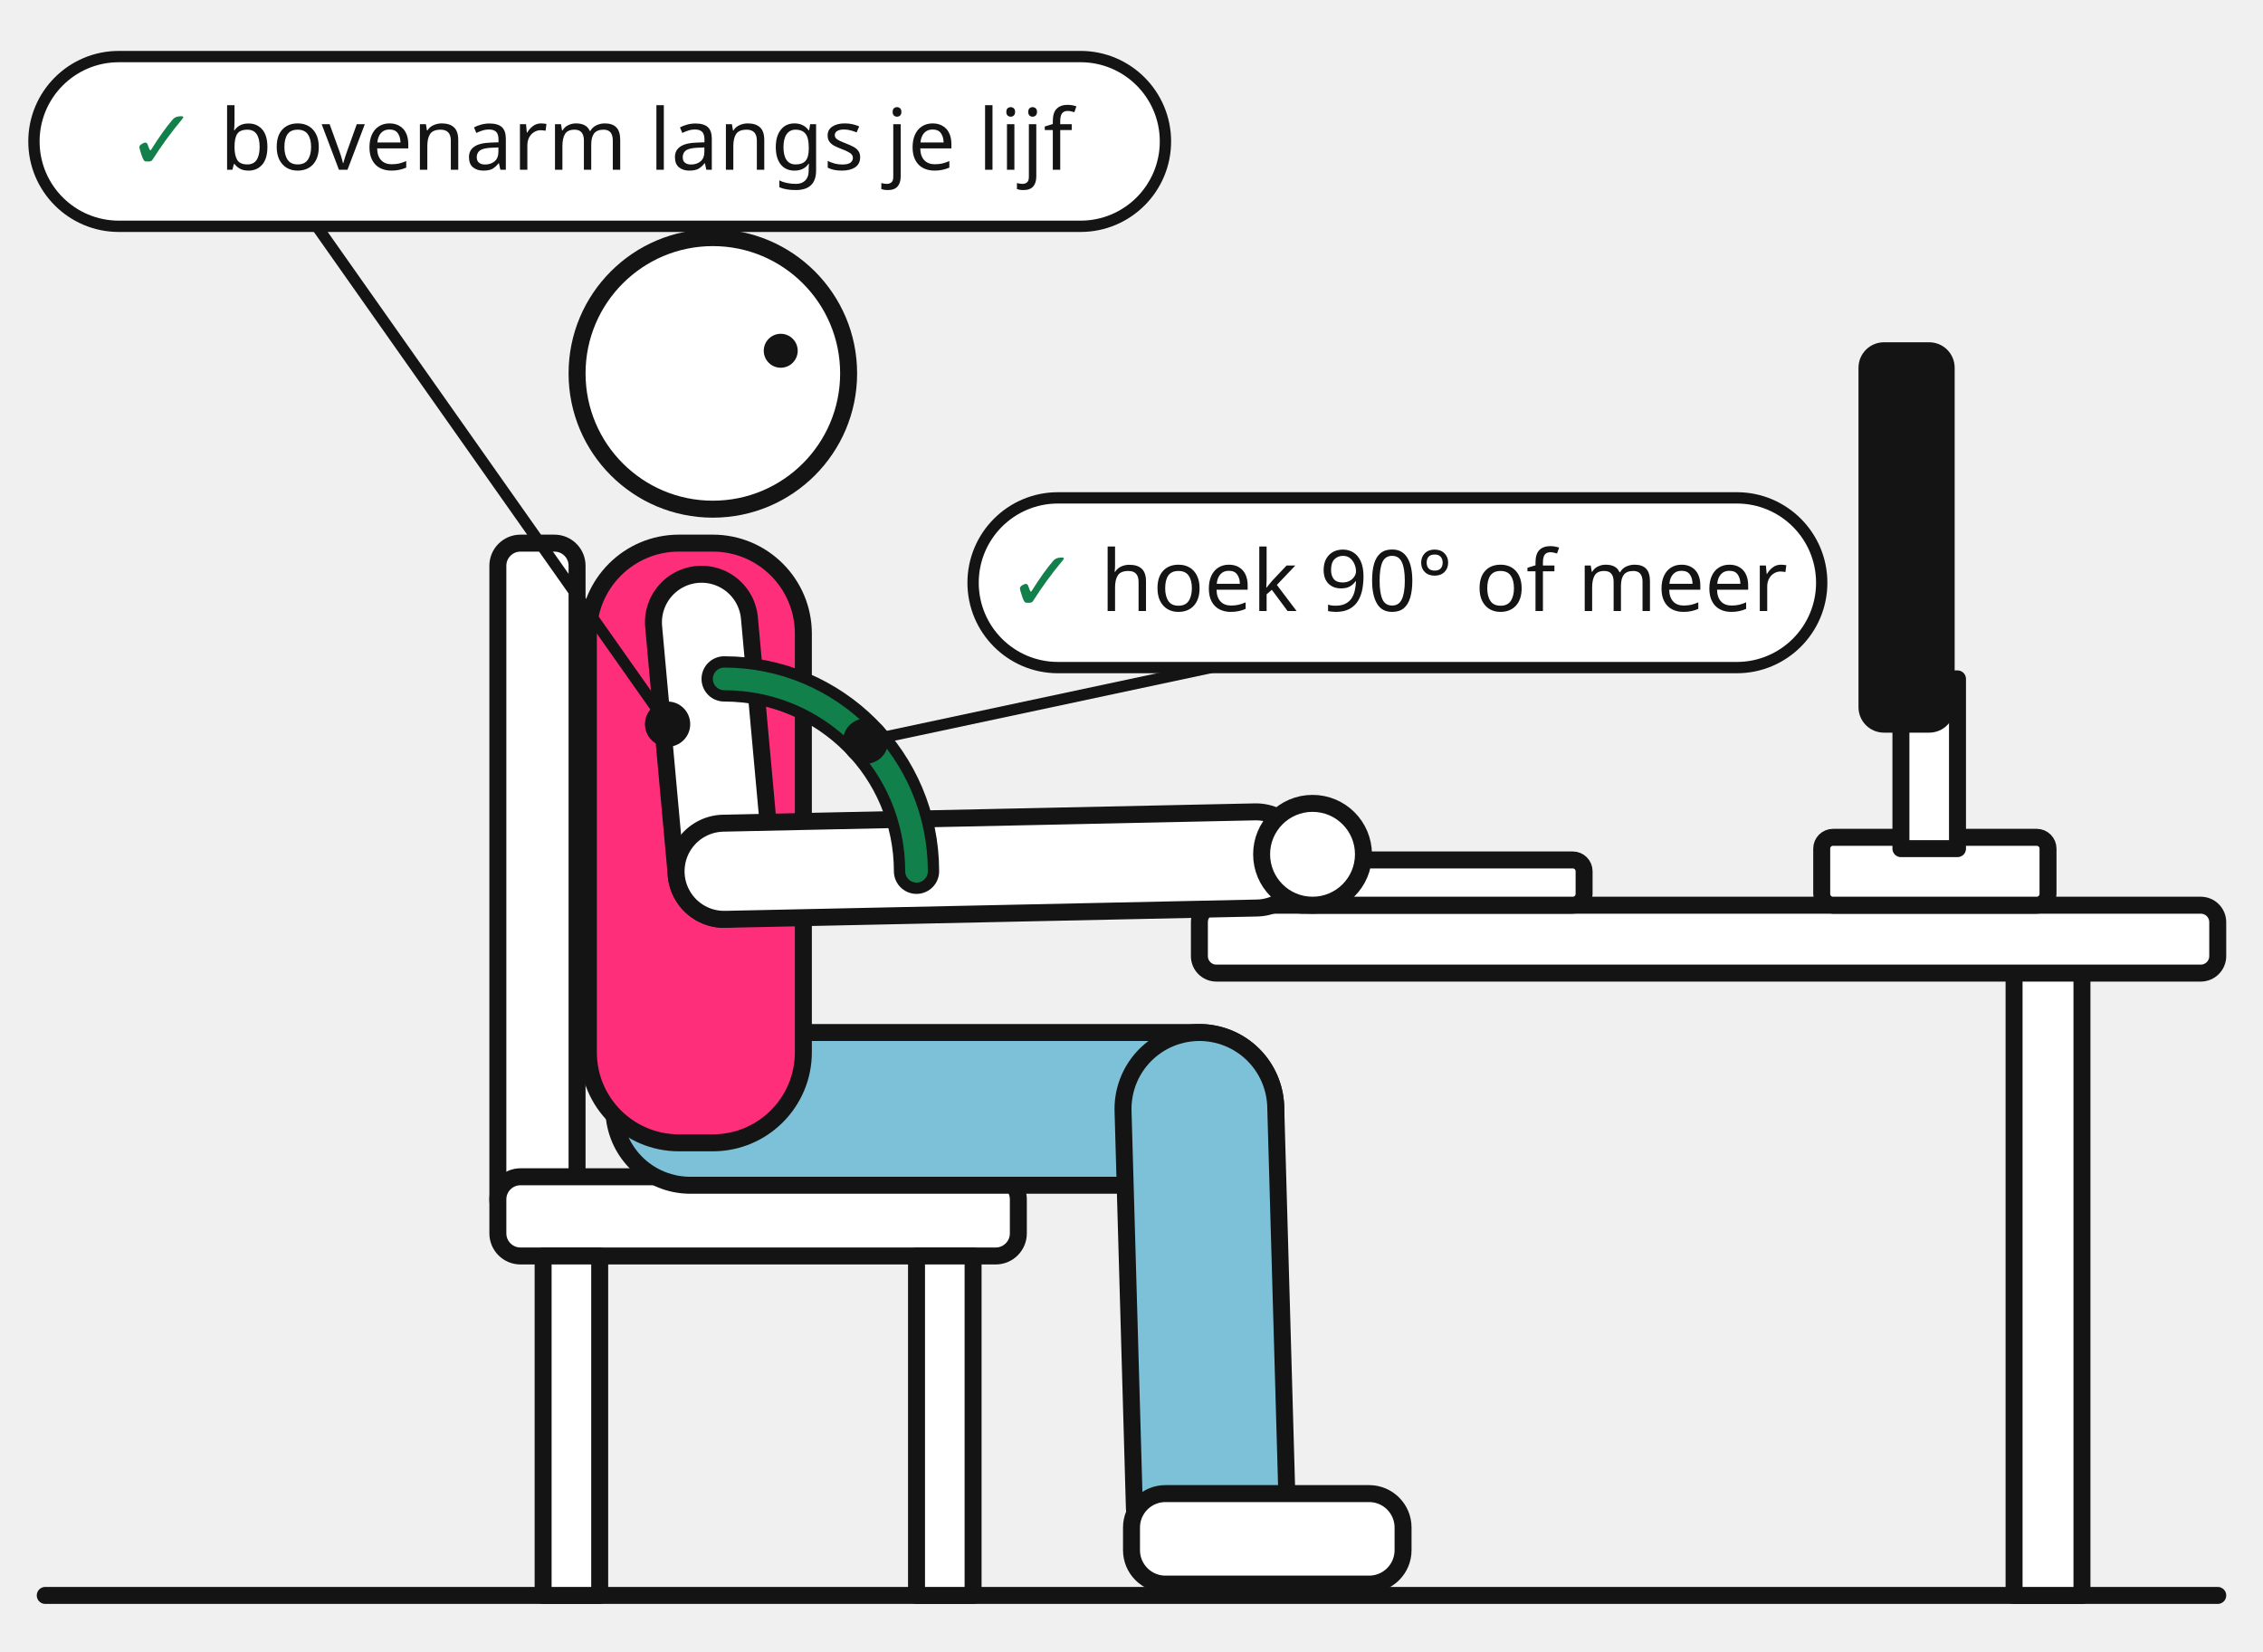
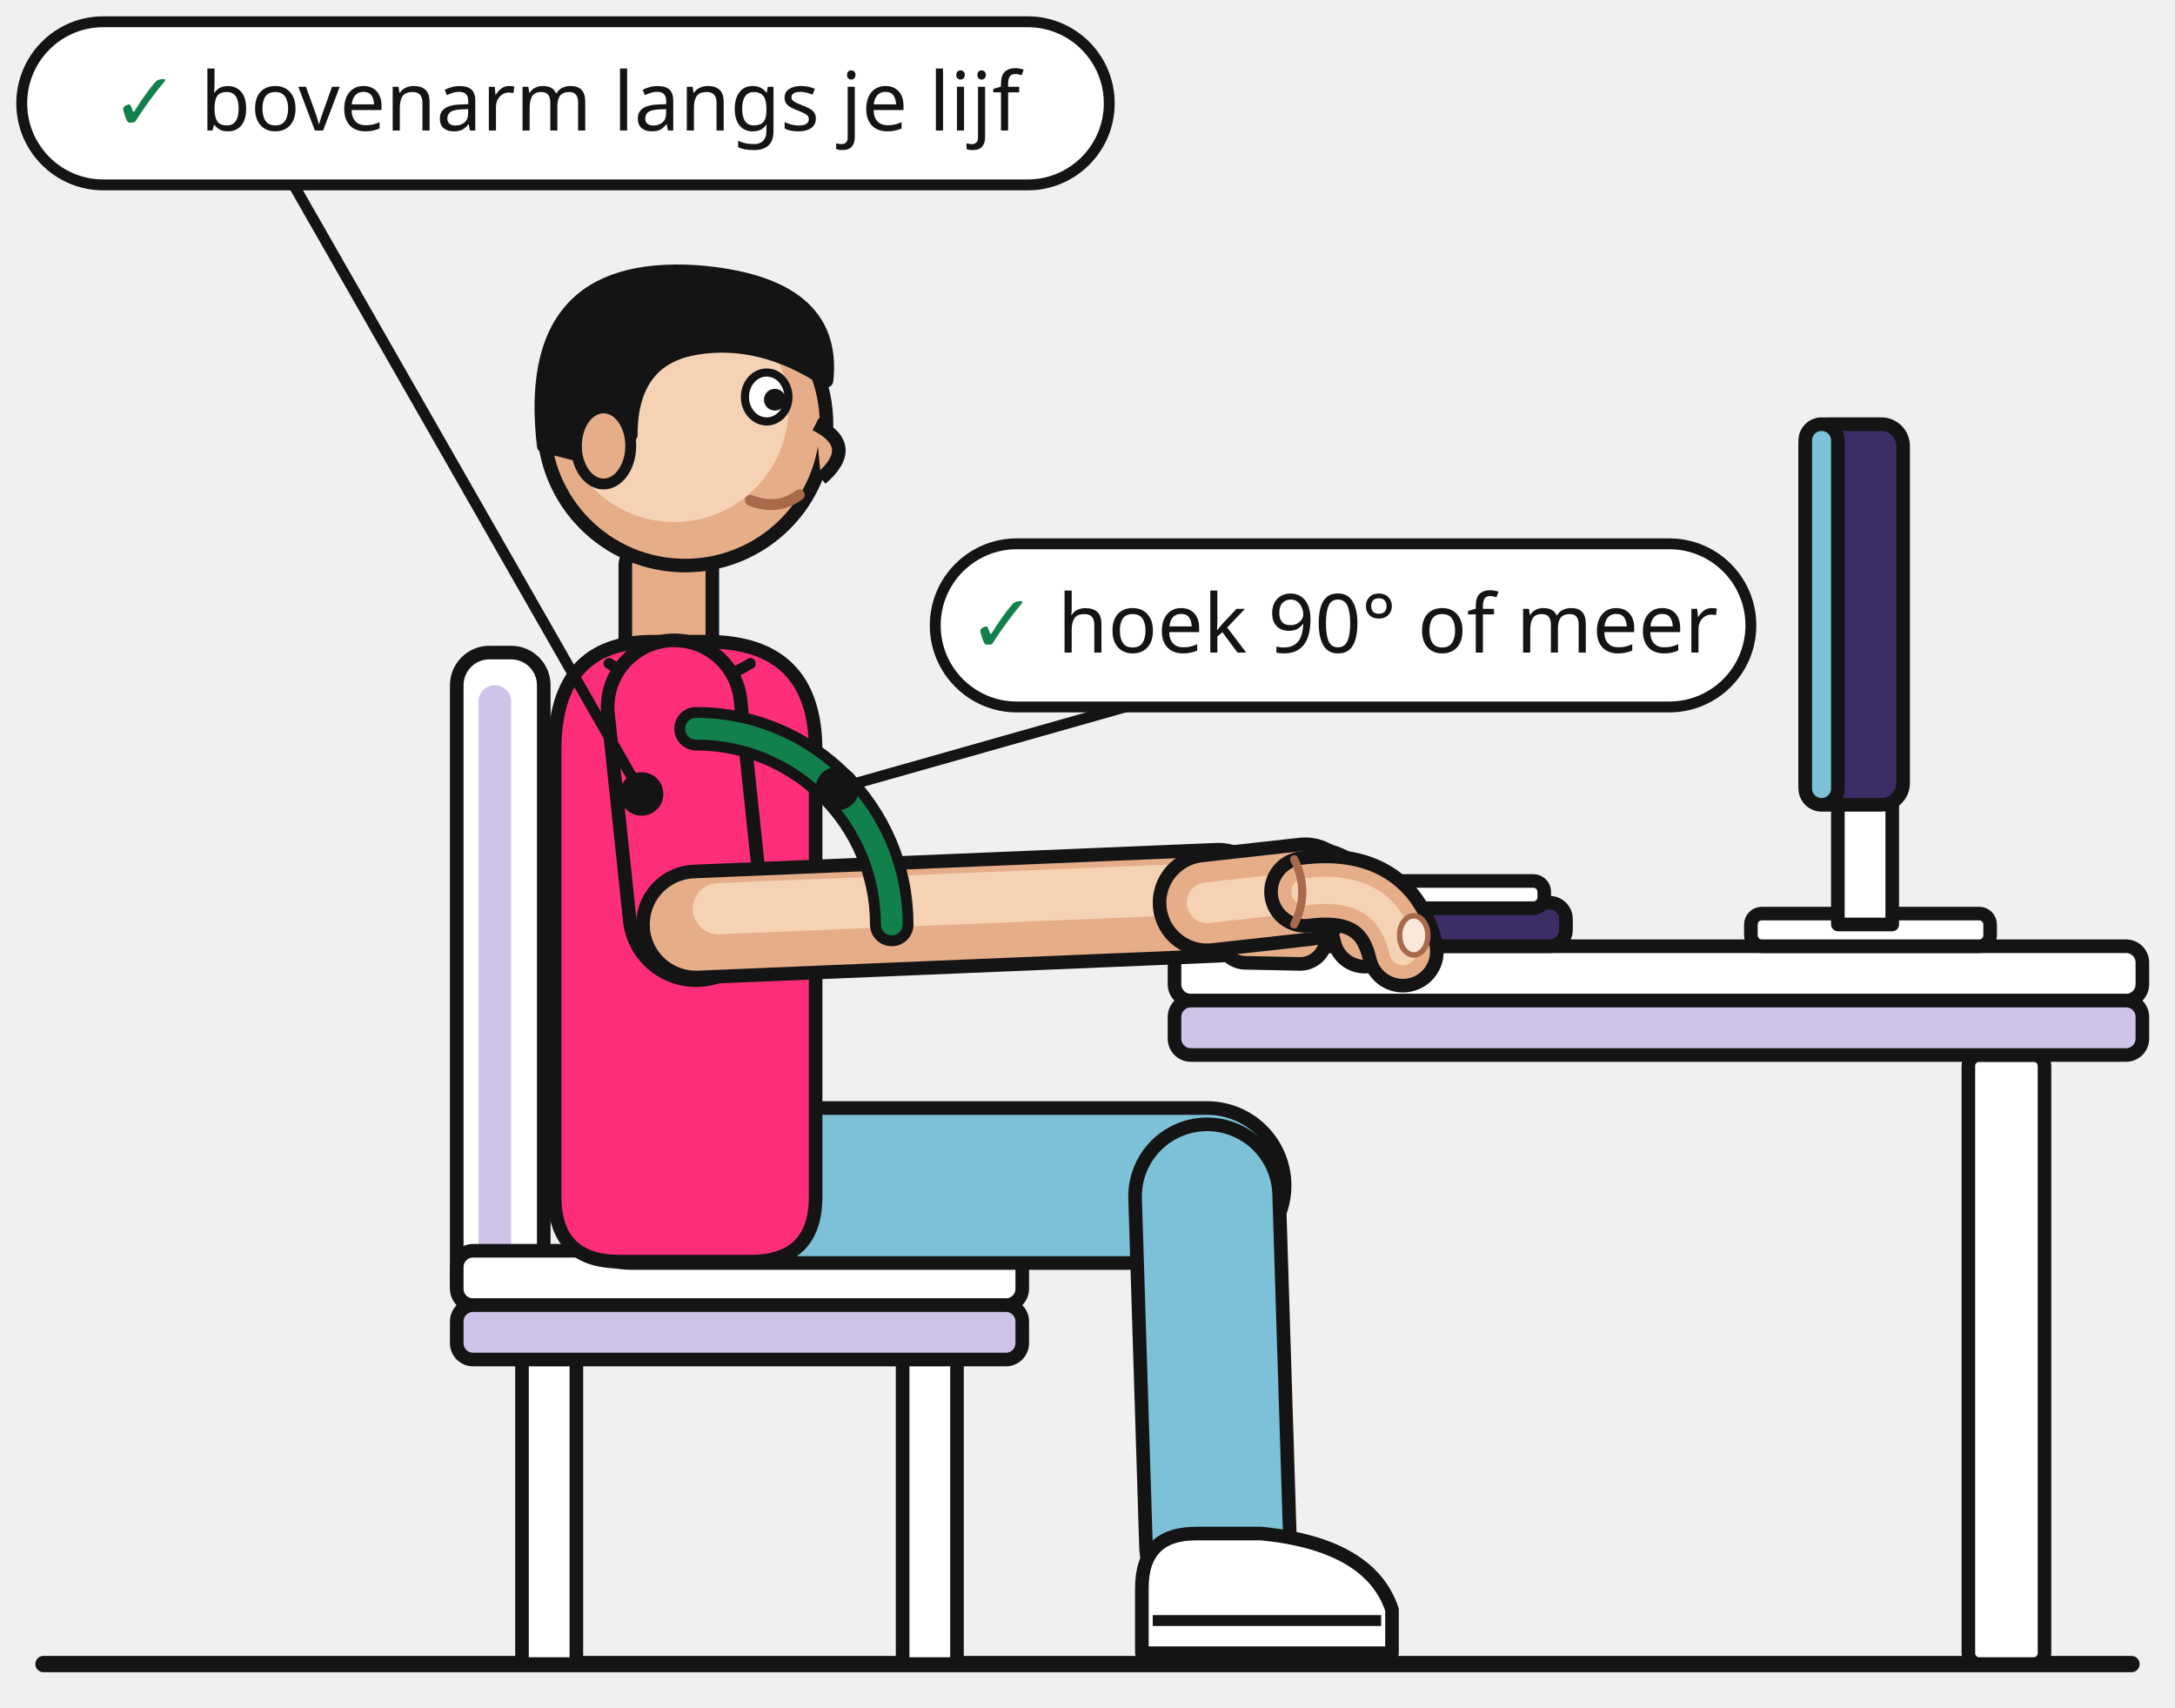
- <svg xmlns="http://www.w3.org/2000/svg" viewBox="0 0 400 292">
-   <line x1="8" y1="282" x2="392" y2="282" stroke="#141414" stroke-width="3" stroke-linecap="round" />
-   <g stroke="#141414" stroke-width="3" stroke-linejoin="round">
-     <rect x="356" y="166" width="12" height="116" fill="#ffffff" />
-     <rect x="212" y="160" width="180" height="12" rx="3" fill="#ffffff" />
-     <rect x="228" y="152" width="52" height="8" rx="2" fill="#ffffff" />
-     <rect x="322" y="148" width="40" height="12" rx="2" fill="#ffffff" />
-     <rect x="336" y="120" width="10" height="30" fill="#ffffff" />
-     <rect x="330" y="62" width="14" height="66" rx="3" fill="#141414" />
-     <rect x="88" y="96" width="14" height="120" rx="4" fill="#ffffff" />
-     <rect x="88" y="208" width="92" height="14" rx="4" fill="#ffffff" />
-     <rect x="96" y="222" width="10" height="60" fill="#ffffff" />
-     <rect x="162" y="222" width="10" height="60" fill="#ffffff" />
+ <svg xmlns="http://www.w3.org/2000/svg" viewBox="0 0 400 314">
+   <g transform="translate(0 22)">
+     <line x1="8" y1="284" x2="392" y2="284" stroke="#141414" stroke-width="3" stroke-linecap="round" />
+     <g stroke="#141414" stroke-width="2.5" stroke-linejoin="round">
+       <rect x="362" y="172" width="14" height="112" rx="2" fill="#ffffff" />
+       <rect x="216" y="152" width="178" height="10" rx="3" fill="#ffffff" />
+       <rect x="216" y="162" width="178" height="10" rx="3" fill="#cfc3e8" />
+       <rect x="232" y="144" width="56" height="8" rx="3" fill="#3d2d66" />
+       <rect x="236" y="140" width="48" height="5" rx="2" fill="#ffffff" />
+       <rect x="322" y="146" width="44" height="6" rx="2" fill="#ffffff" />
+       <rect x="338" y="116" width="10" height="32" fill="#ffffff" />
+       <rect x="332" y="56" width="18" height="70" rx="4" fill="#3d2d66" />
+       <rect x="332" y="56" width="6" height="70" rx="3" fill="#7cc1d8" />
+       <rect x="96" y="226" width="10" height="58" fill="#ffffff" />
+       <rect x="166" y="226" width="10" height="58" fill="#ffffff" />
+       <rect x="84" y="98" width="16" height="122" rx="6" fill="#ffffff" />
+       <rect x="88" y="104" width="6" height="110" rx="3" fill="#cfc3e8" stroke-width="0" />
+       <rect x="84" y="208" width="104" height="10" rx="3" fill="#ffffff" />
+       <rect x="84" y="218" width="104" height="10" rx="3" fill="#cfc3e8" />
+     </g>
+     <path d="M116 196 L222 196" stroke="#141414" stroke-width="31" stroke-linecap="round" fill="none" />
+     <path d="M116 196 L222 196" stroke="#7cc1d8" stroke-width="26" stroke-linecap="round" fill="none" />
+     <path d="M222 198 L224 262" stroke="#141414" stroke-width="29" stroke-linecap="round" fill="none" />
+     <path d="M222 198 L224 262" stroke="#7cc1d8" stroke-width="24" stroke-linecap="round" fill="none" />
+     <path d="M210 270 Q210 260 220 260 L232 260 Q252 262 256 274 L256 282 L210 282 Z" fill="#ffffff" stroke="#141414" stroke-width="2.5" stroke-linejoin="round" />
+     <line x1="212" y1="276" x2="254" y2="276" stroke="#141414" stroke-width="2" />
+     <rect x="115" y="78" width="16" height="22" rx="4" fill="#e5ad88" stroke="#141414" stroke-width="2.5" />
+     <path d="M102 116 Q102 96 120 96 L130 96 Q150 96 150 116 L150 198 Q150 210 138 210 L114 210 Q102 210 102 198 Z" fill="#ff2e7a" stroke="#141414" stroke-width="2.5" stroke-linejoin="round" />
+     <path d="M112 100 Q125 108 138 100" fill="none" stroke="#141414" stroke-width="2" stroke-linecap="round" />
+     <circle cx="126" cy="56" r="26" fill="#e5ad88" stroke="#141414" stroke-width="2.5" />
+     <circle cx="124" cy="53" r="21" fill="#f6d2b5" />
+     <path d="M150 56 Q158 60 151 66" fill="#e5ad88" stroke="#141414" stroke-width="2.5" stroke-linejoin="round" />
+     <ellipse cx="141" cy="51" rx="4" ry="4.5" fill="#ffffff" stroke="#141414" stroke-width="1.5" />
+     <circle cx="142.5" cy="51.5" r="2" fill="#141414" />
+     <path d="M138 70 Q143 72 147 69" fill="none" stroke="#a86a4a" stroke-width="2" stroke-linecap="round" />
+     <path d="M100 60 Q96 26 128 28 Q154 30 152 48 Q140 40 128 42 Q116 44 116 58 Q112 52 108 62 Z" fill="#141414" stroke="#141414" stroke-width="2.5" stroke-linejoin="round" />
+     <ellipse cx="111" cy="60" rx="5" ry="7" fill="#e5ad88" stroke="#141414" stroke-width="2" />
+     <path d="M124 108 L128 146" stroke="#141414" stroke-width="27" stroke-linecap="round" fill="none" />
+     <path d="M124 108 L128 146" stroke="#ff2e7a" stroke-width="22" stroke-linecap="round" fill="none" />
+     <path d="M128 148 L224 144" stroke="#141414" stroke-width="22" stroke-linecap="round" fill="none" />
+     <path d="M128 148 L224 144" stroke="#e5ad88" stroke-width="17" stroke-linecap="round" fill="none" />
+     <path d="M132.1 145.1 L219.6 141.5" stroke="#f6d2b5" stroke-width="9.4" stroke-linecap="round" fill="none" />
+     <path d="M234 140 Q248 137 251 150" stroke="#141414" stroke-width="14" stroke-linecap="round" stroke-linejoin="round" fill="none" />
+     <path d="M234 140 Q248 137 251 150" stroke="#e5ad88" stroke-width="9" stroke-linecap="round" stroke-linejoin="round" fill="none" />
+     <path d="M234 140 Q248 137 251 150" stroke="#f6d2b5" stroke-width="4.5" stroke-linecap="round" stroke-linejoin="round" fill="none" />
+     <path d="M229.1 150.3 L239.1 150.5" stroke="#141414" stroke-width="12" stroke-linecap="round" stroke-linejoin="round" fill="none" />
+     <path d="M229.1 150.3 L239.1 150.5" stroke="#e5ad88" stroke-width="7" stroke-linecap="round" stroke-linejoin="round" fill="none" />
+     <path d="M229.1 150.3 L239.1 150.5" stroke="#f6d2b5" stroke-width="3.5" stroke-linecap="round" stroke-linejoin="round" fill="none" />
+     <path d="M222 144 L240 142" stroke="#141414" stroke-width="20" stroke-linecap="round" stroke-linejoin="round" fill="none" />
+     <path d="M222 144 L240 142" stroke="#e5ad88" stroke-width="15" stroke-linecap="round" stroke-linejoin="round" fill="none" />
+     <path d="M222 144 L240 142" stroke="#f6d2b5" stroke-width="7.5" stroke-linecap="round" stroke-linejoin="round" fill="none" />
+     <path d="M240 142 Q255 140 258 153" stroke="#141414" stroke-width="15" stroke-linecap="round" stroke-linejoin="round" fill="none" />
+     <path d="M240 142 Q255 140 258 153" stroke="#e5ad88" stroke-width="10" stroke-linecap="round" stroke-linejoin="round" fill="none" />
+     <path d="M240 142 Q255 140 258 153" stroke="#f6d2b5" stroke-width="5" stroke-linecap="round" stroke-linejoin="round" fill="none" />
+     <path d="M238 136 q3 6 0 12" fill="none" stroke="#a86a4a" stroke-width="1.5" stroke-linecap="round" />
+     <ellipse cx="260" cy="150" rx="2.6" ry="3.6" fill="#fbe8da" stroke="#a86a4a" stroke-width="1" />
  </g>
-   <g stroke-linecap="round">
-     <line x1="122" y1="196" x2="212" y2="196" stroke="#141414" stroke-width="30" />
-     <line x1="122" y1="196" x2="212" y2="196" stroke="#7cc1d8" stroke-width="24" />
-     <line x1="212" y1="196" x2="214" y2="266" stroke="#141414" stroke-width="30" />
-     <line x1="212" y1="196" x2="214" y2="266" stroke="#7cc1d8" stroke-width="24" />
-   </g>
-   <rect x="200" y="264" width="48" height="16" rx="6" fill="#ffffff" stroke="#141414" stroke-width="3" />
-   <rect x="104" y="96" width="38" height="106" rx="16" fill="#ff2e7a" stroke="#141414" stroke-width="3" />
-   <circle cx="126" cy="66" r="24" fill="#ffffff" stroke="#141414" stroke-width="3" />
-   <circle cx="138" cy="62" r="3" fill="#141414" />
-   <g stroke-linecap="round">
-     <line x1="124" y1="110" x2="128" y2="154" stroke="#141414" stroke-width="20" />
-     <line x1="124" y1="110" x2="128" y2="154" stroke="#ffffff" stroke-width="14" />
-     <line x1="128" y1="154" x2="222" y2="152" stroke="#141414" stroke-width="20" />
-     <line x1="128" y1="154" x2="222" y2="152" stroke="#ffffff" stroke-width="14" />
-   </g>
-   <circle cx="232" cy="151" r="9" fill="#ffffff" stroke="#141414" stroke-width="3" />
-   <path d="M128 120 A34 34 0 0 1 162 154" fill="none" stroke="#141414" stroke-width="8" stroke-linecap="round" />
-   <path d="M128 120 A34 34 0 0 1 162 154" fill="none" stroke="#12804a" stroke-width="4" stroke-linecap="round" />
-   <line x1="56" y1="40" x2="118" y2="128" stroke="#141414" stroke-width="2" stroke-linecap="round" />
-   <circle cx="118" cy="128" r="4" fill="#141414" />
-   <rect x="6" y="10" width="200" height="30" rx="15" fill="#ffffff" stroke="#141414" stroke-width="2" />
-   <text x="106" y="30" text-anchor="middle" font-family="Atkinson Hyperlegible, Verdana, sans-serif" font-size="15" font-weight="400" fill="#141414">
+   <path d="M128 134 A36 36 0 0 1 164 170" fill="none" stroke="#141414" stroke-width="8" stroke-linecap="round" />
+   <path d="M128 134 A36 36 0 0 1 164 170" fill="none" stroke="#12804a" stroke-width="4" stroke-linecap="round" />
+   <line x1="54" y1="34" x2="118" y2="146" stroke="#141414" stroke-width="2" stroke-linecap="round" />
+   <circle cx="118" cy="146" r="4" fill="#141414" />
+   <rect x="4" y="4" width="200" height="30" rx="15" fill="#ffffff" stroke="#141414" stroke-width="2" />
+   <text x="104" y="24" text-anchor="middle" font-family="Atkinson Hyperlegible, Verdana, sans-serif" font-size="15" font-weight="400" fill="#141414">
    <tspan fill="#12804a" font-weight="700">✓</tspan> bovenarm langs je lijf</text>
-   <line x1="214" y1="118" x2="153" y2="131" stroke="#141414" stroke-width="2" stroke-linecap="round" />
-   <circle cx="153" cy="131" r="4" fill="#141414" />
-   <rect x="172" y="88" width="150" height="30" rx="15" fill="#ffffff" stroke="#141414" stroke-width="2" />
-   <text x="247" y="108" text-anchor="middle" font-family="Atkinson Hyperlegible, Verdana, sans-serif" font-size="15" font-weight="400" fill="#141414">
+   <line x1="214" y1="128" x2="154" y2="145" stroke="#141414" stroke-width="2" stroke-linecap="round" />
+   <circle cx="154" cy="145" r="4" fill="#141414" />
+   <rect x="172" y="100" width="150" height="30" rx="15" fill="#ffffff" stroke="#141414" stroke-width="2" />
+   <text x="247" y="120" text-anchor="middle" font-family="Atkinson Hyperlegible, Verdana, sans-serif" font-size="15" font-weight="400" fill="#141414">
    <tspan fill="#12804a" font-weight="700">✓</tspan> hoek 90° of meer</text>
</svg>
